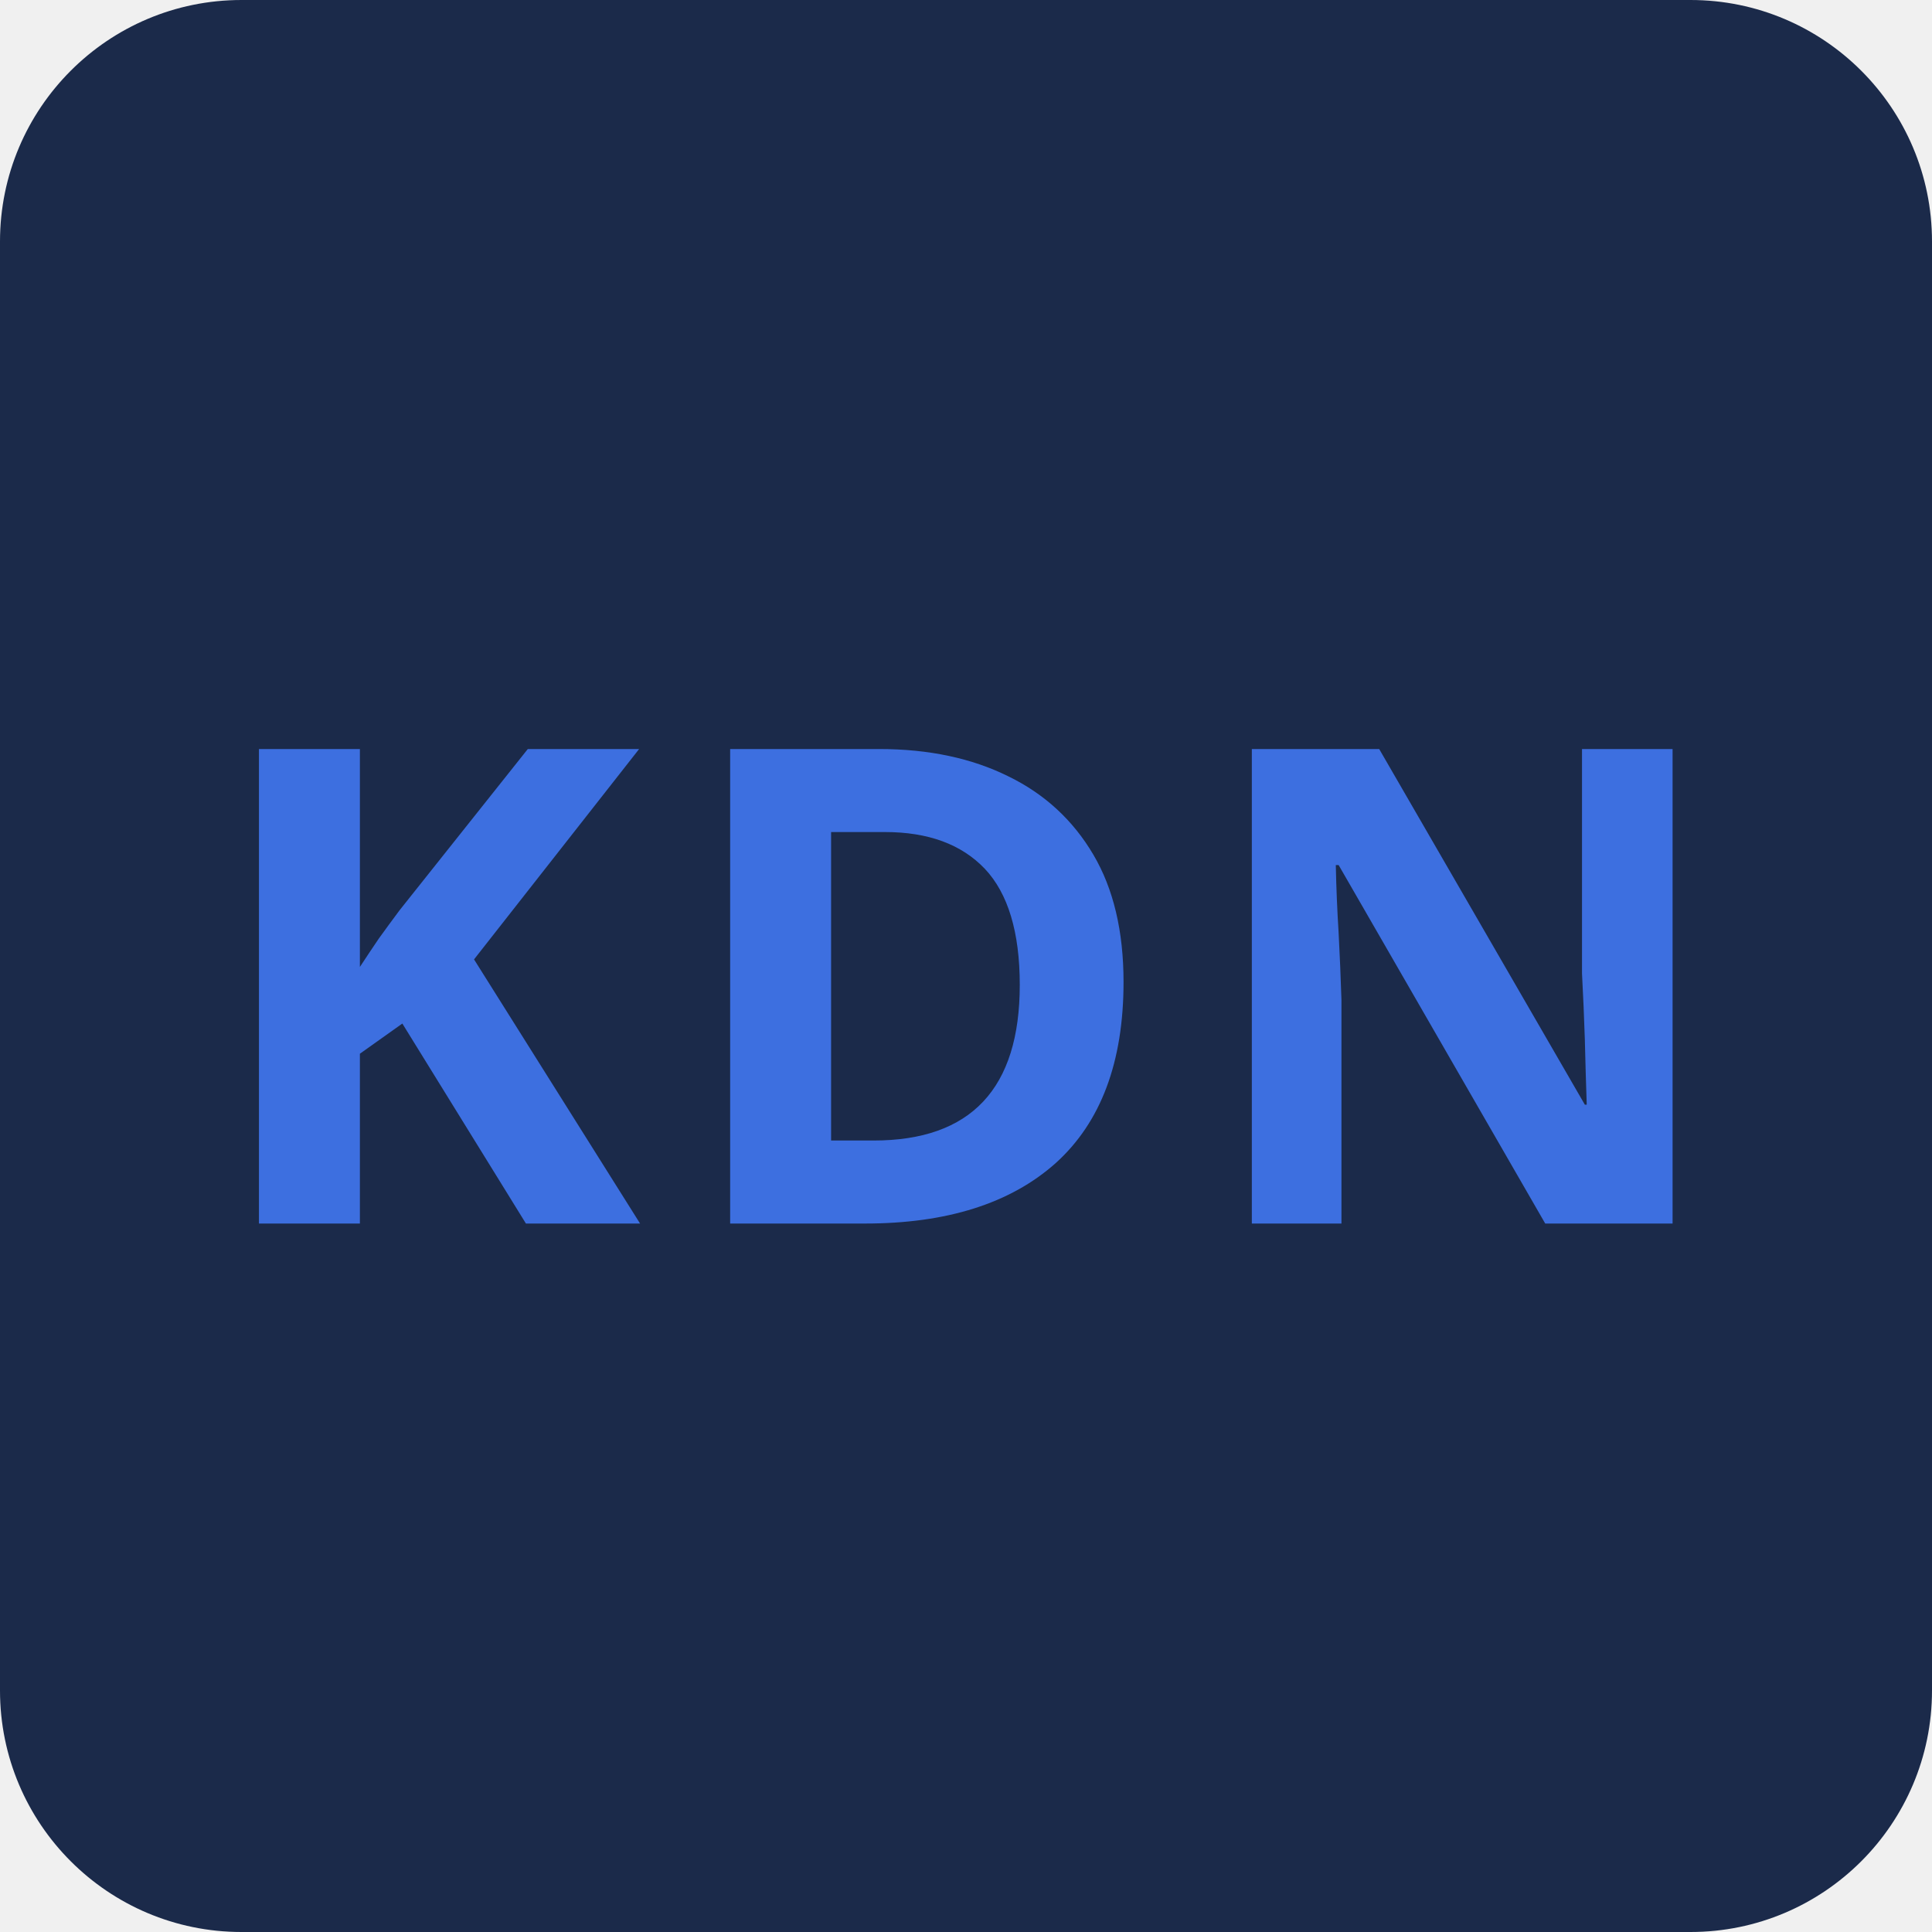
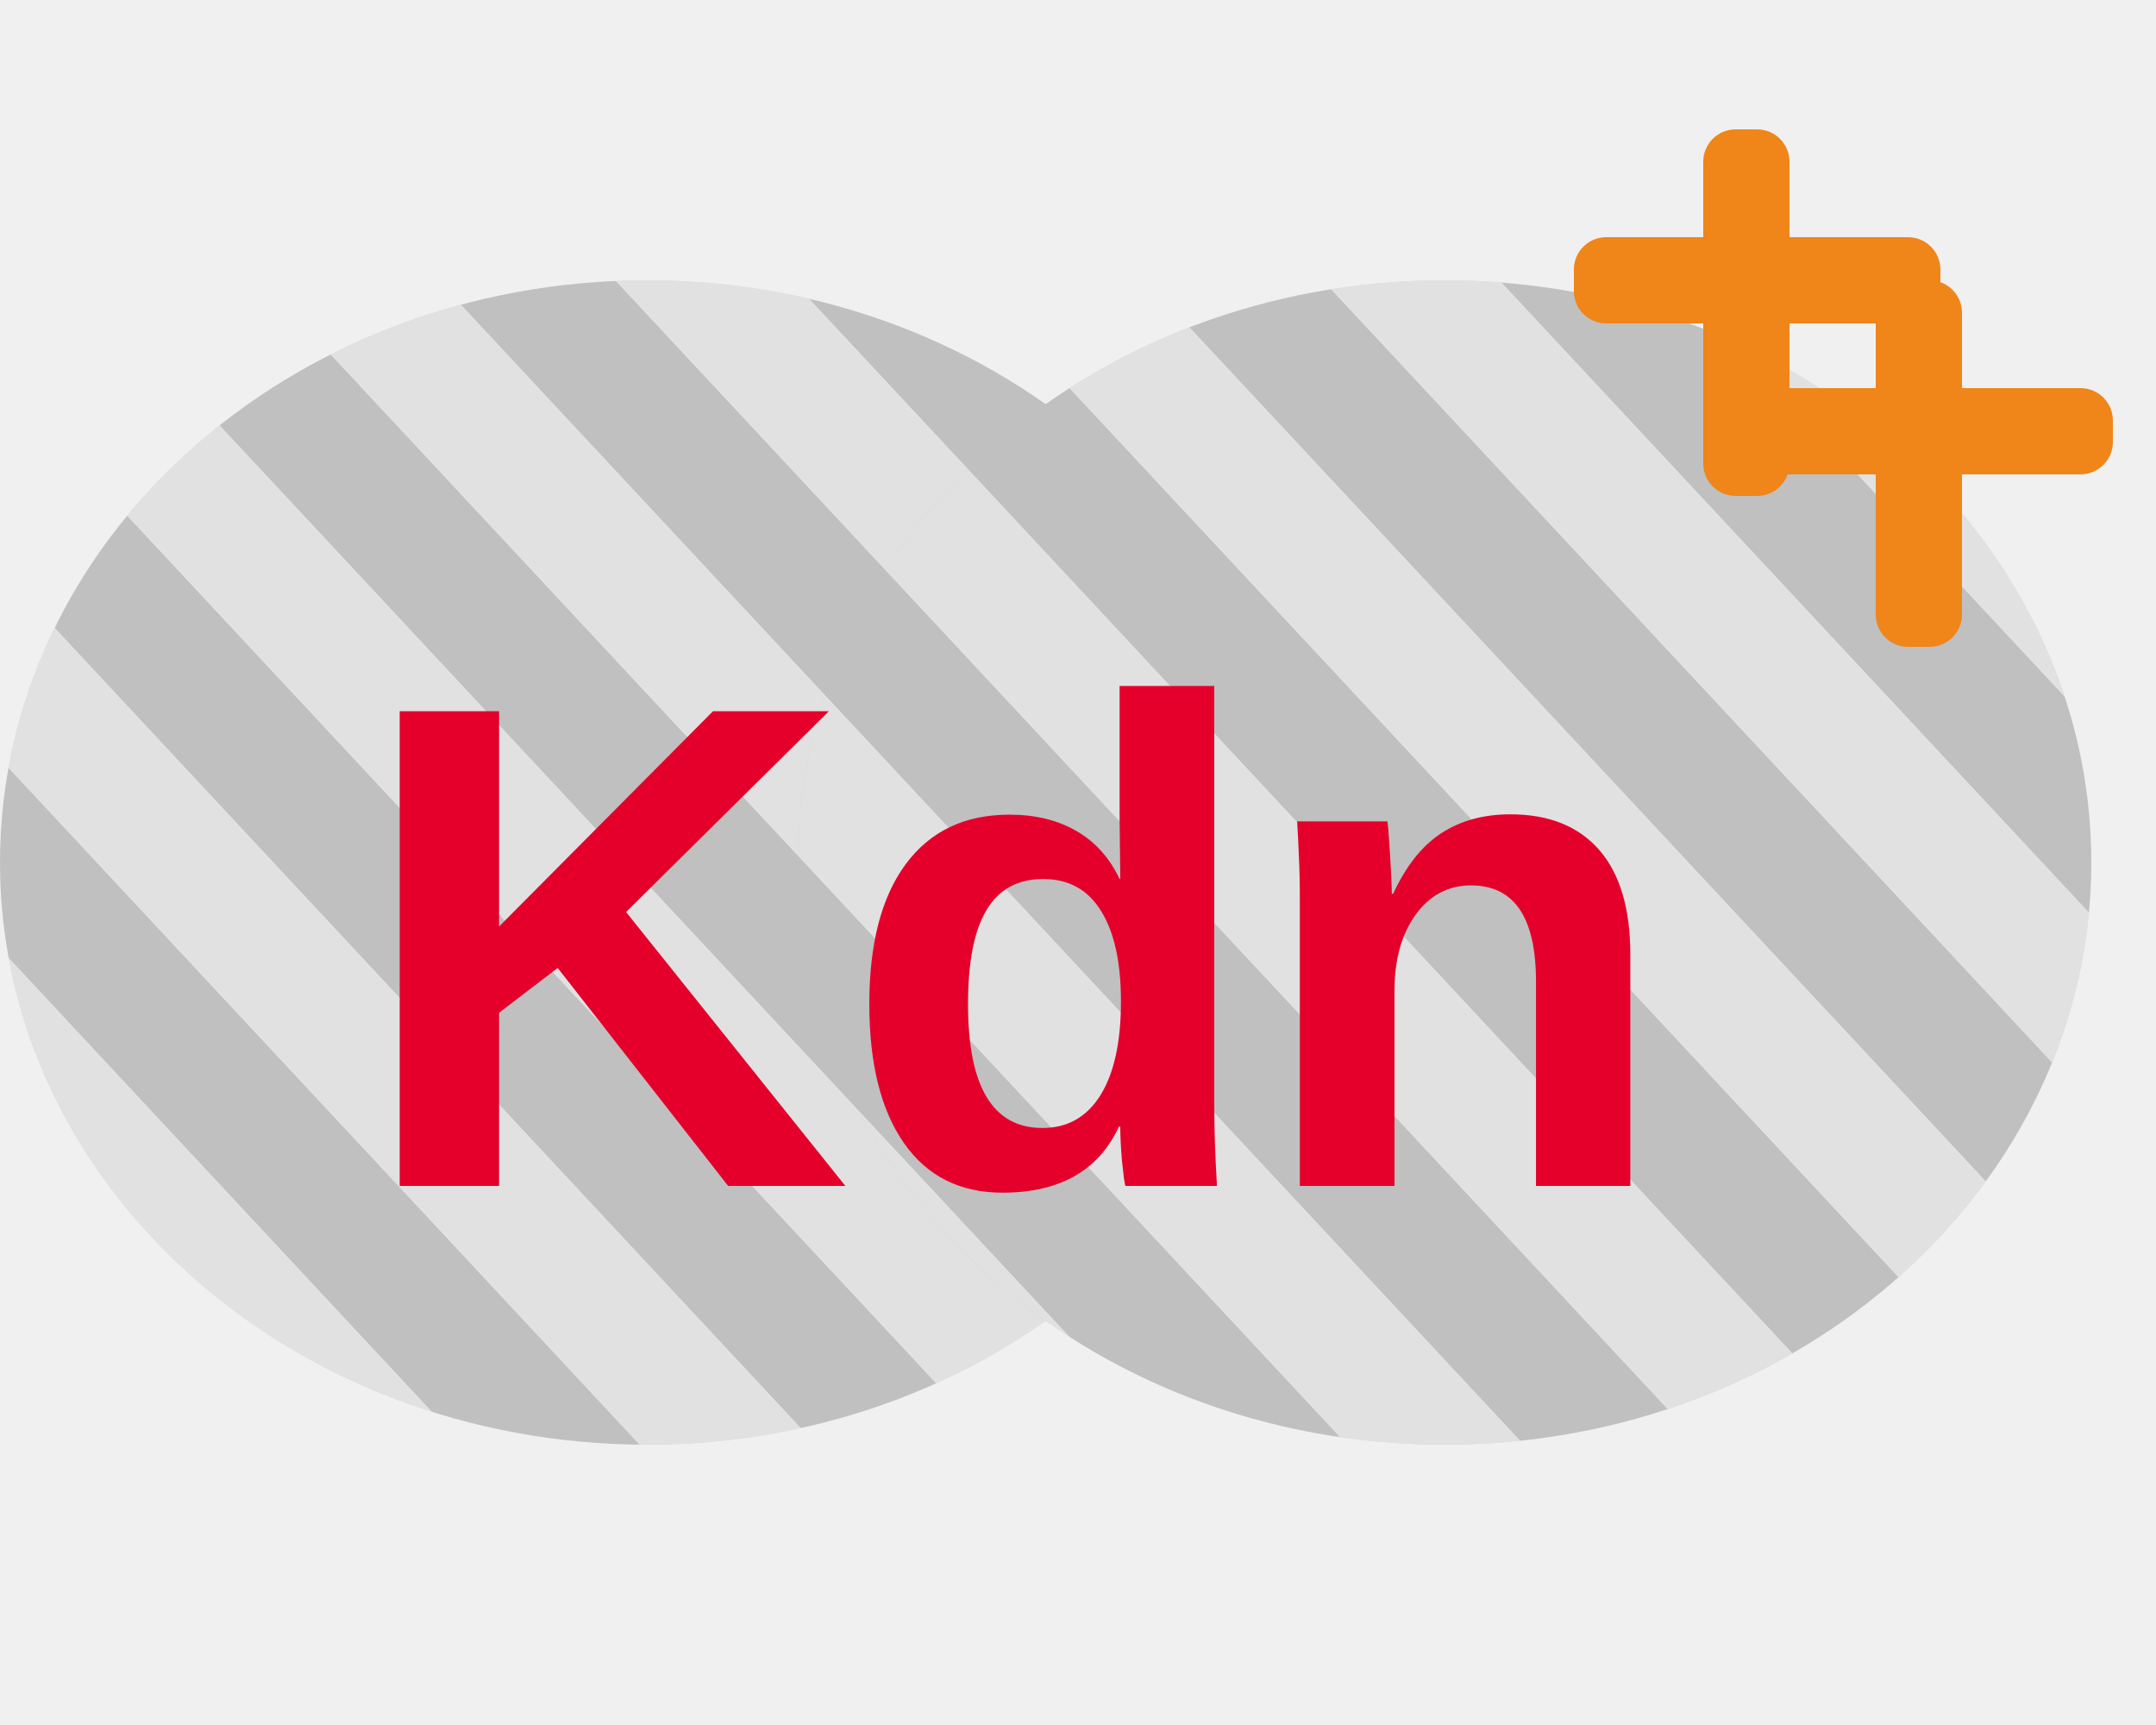
- <svg xmlns="http://www.w3.org/2000/svg" width="32" height="32" viewBox="0 0 32 32">
-   <rect width="32" height="32" fill="#1B2A4A" rx="4" />
-   <text x="50%" y="50%" dominant-baseline="central" text-anchor="middle" fill="#3D6FE0" font-size="11" font-weight="800" font-family="sans-serif" letter-spacing="0.5">KDN</text>
+ <svg xmlns="http://www.w3.org/2000/svg" viewBox="0 0 100 80">
+   <defs>
+     <pattern id="s" width="12" height="12" patternUnits="userSpaceOnUse" patternTransform="rotate(-43)">
+       <rect width="6" height="12" fill="white" fill-opacity="0.52" />
+     </pattern>
+   </defs>
+   <ellipse cx="30" cy="40" rx="30" ry="27" fill="#C0C0C0" />
+   <ellipse cx="30" cy="40" rx="30" ry="27" fill="url(#s)" />
+   <ellipse cx="67" cy="40" rx="30" ry="27" fill="#C0C0C0" />
+   <ellipse cx="67" cy="40" rx="30" ry="27" fill="url(#s)" />
+   <text x="47" y="55" font-family="'Arial Black', Arial, sans-serif" font-size="32" font-weight="900" fill="#E4002B" text-anchor="middle" letter-spacing="-0.5">Kdn</text>
+   <rect x="79" y="6" width="4" height="17" rx="1.5" fill="#F0851A" />
+   <rect x="73" y="11" width="17" height="4" rx="1.5" fill="#F0851A" />
+   <rect x="87" y="13" width="4" height="17" rx="1.5" fill="#F0851A" />
+   <rect x="81" y="18" width="17" height="4" rx="1.5" fill="#F0851A" />
</svg>
